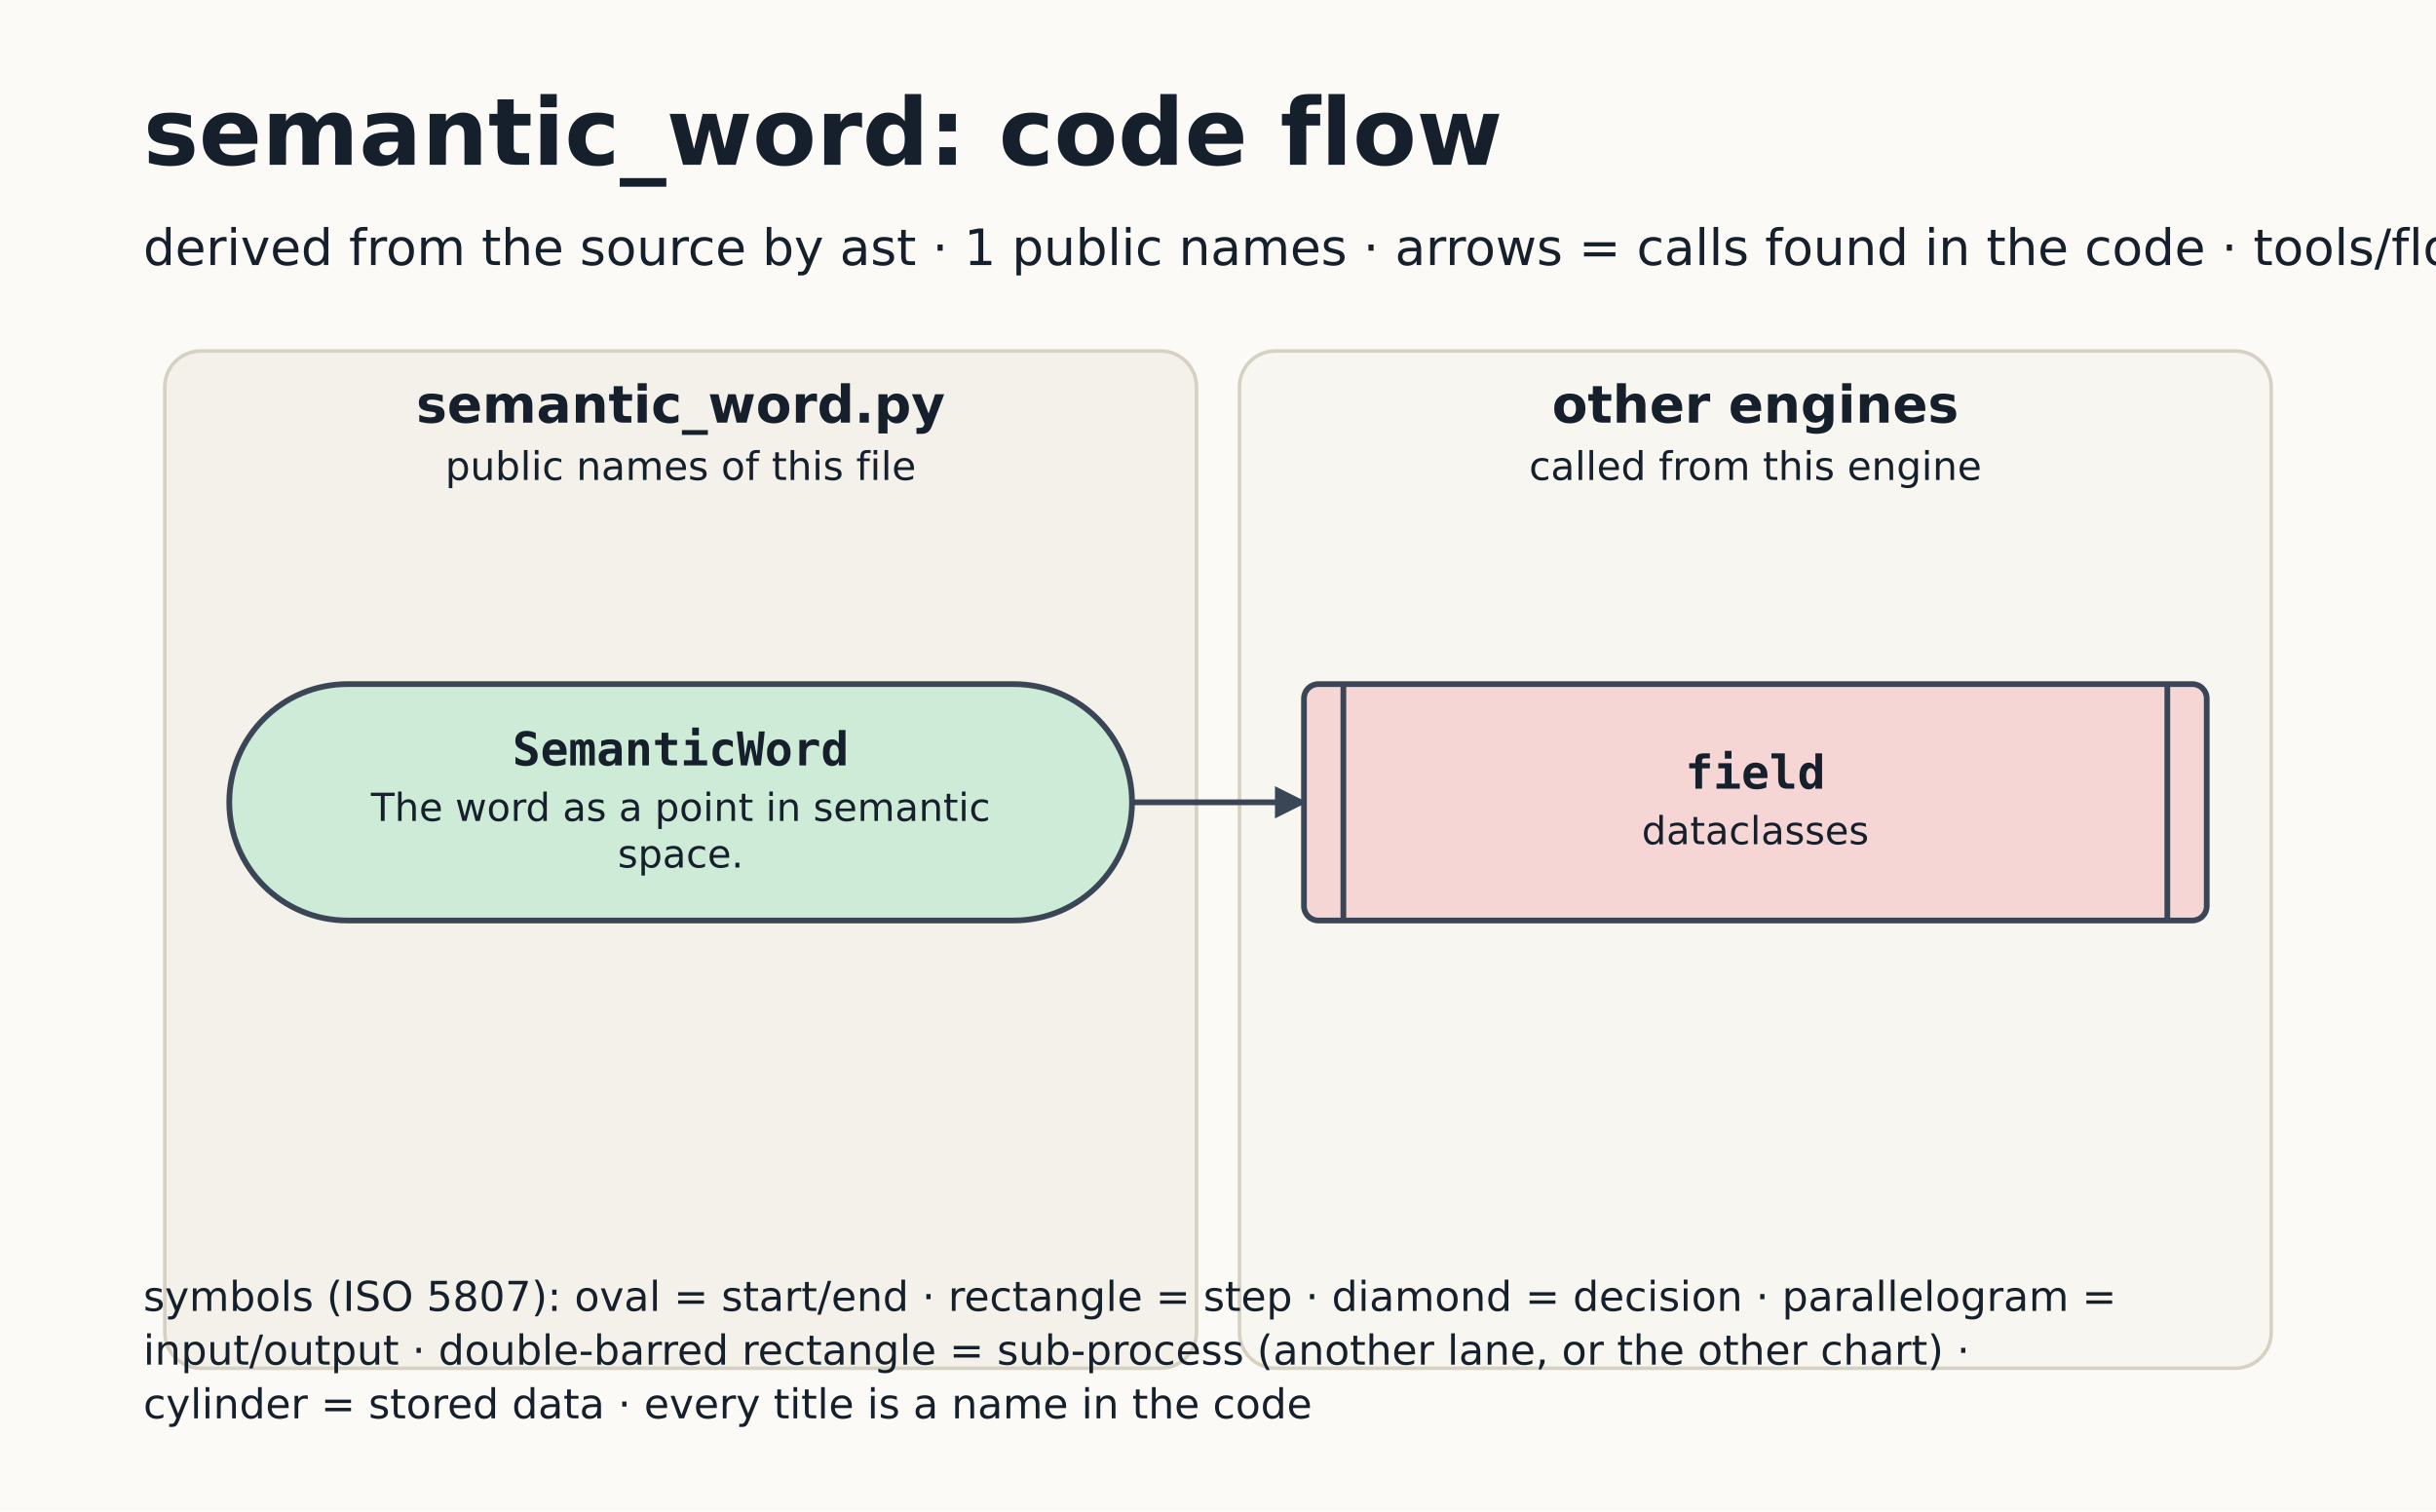
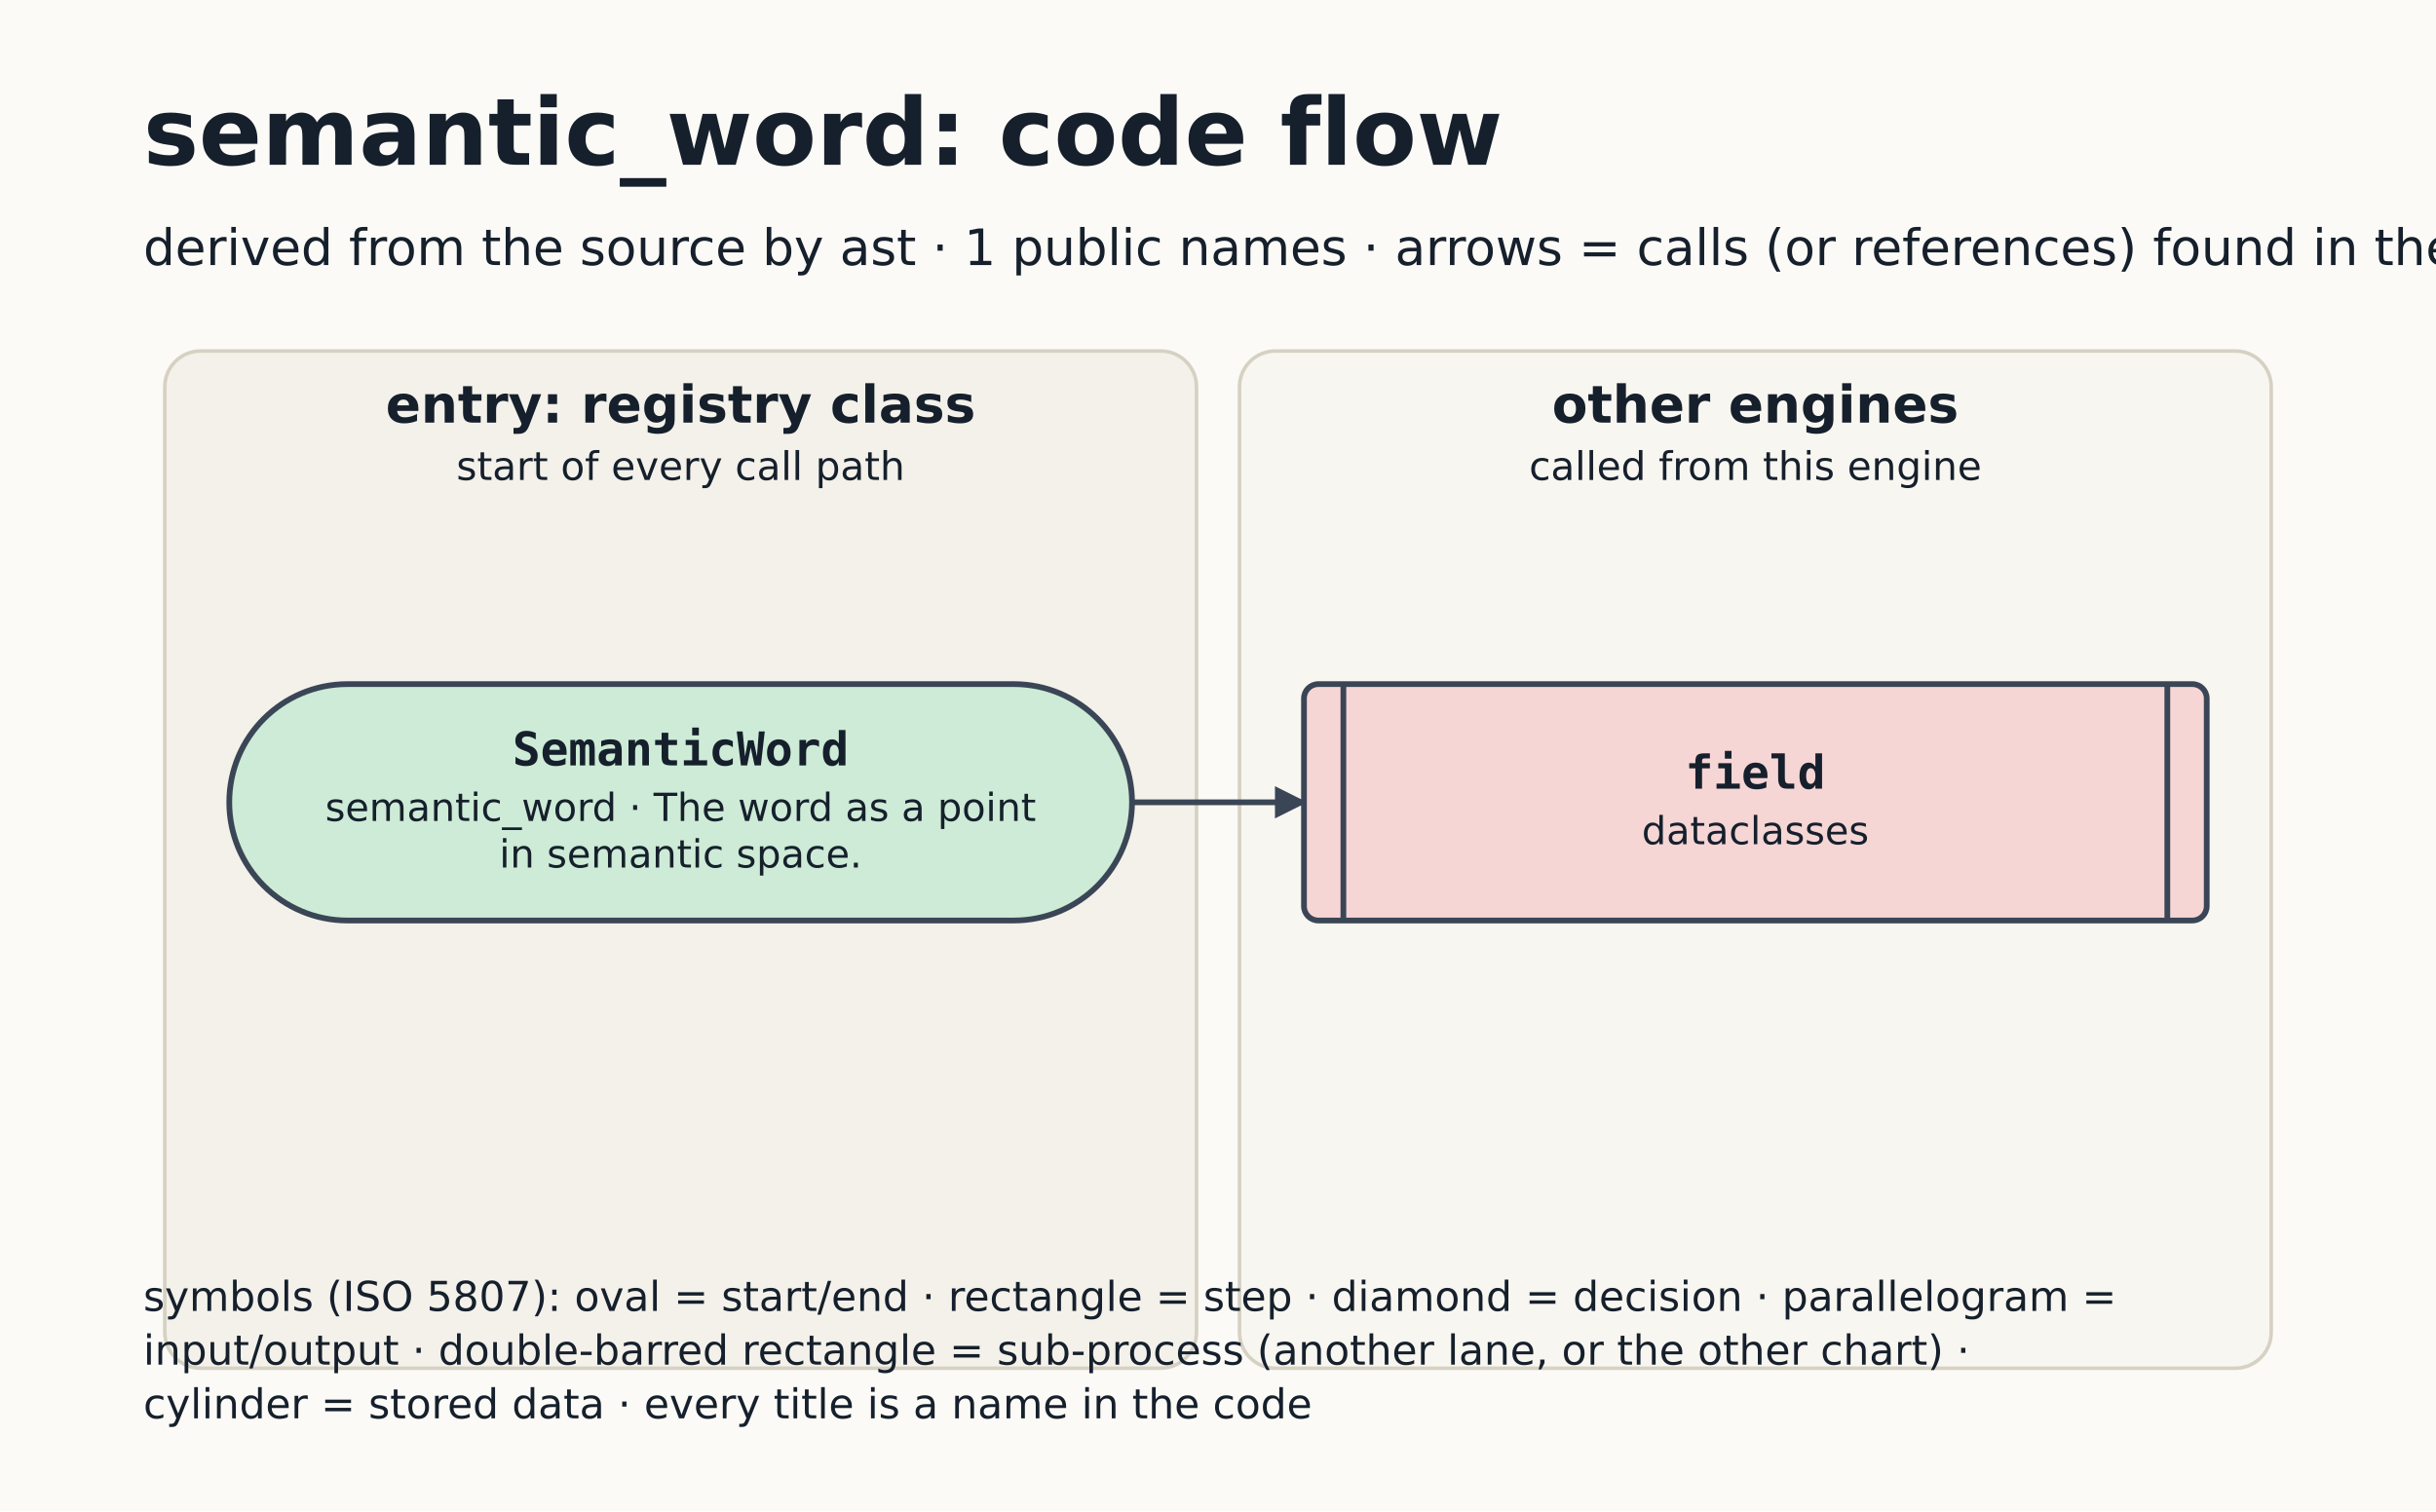
<svg xmlns="http://www.w3.org/2000/svg" width="680" height="422" viewBox="0 0 680 422" font-family="DejaVu Sans, Verdana, sans-serif">
  <defs>
    <marker id="ah" viewBox="0 0 10 10" refX="9" refY="5" markerWidth="9" markerHeight="9" markerUnits="userSpaceOnUse" orient="auto-start-reverse">
      <path d="M0,0 L10,5 L0,10 z" fill="#3a4656" />
    </marker>
  </defs>
  <rect width="680" height="422" fill="#fbfaf6" />
  <text x="40" y="46" font-size="26" font-weight="700" fill="#16202c">semantic_word: code flow</text>
-   <text x="40" y="74" font-size="14" fill="#16202c">derived from the source by ast · 1 public names · arrows = calls found in the code · tools/flowchart.py</text>
+   <text x="40" y="74" font-size="14" fill="#16202c">derived from the source by ast · 1 public names · arrows = calls (or references) found in the code · tools/flowchart.py</text>
  <rect x="46" y="98" width="288" height="284" rx="10" fill="#f3f1ea" stroke="#d6d1c3" />
-   <text x="190.0" y="118" font-size="14.5" font-weight="700" fill="#16202c" text-anchor="middle">semantic_word.py</text>
-   <text x="190.0" y="134" font-size="11" fill="#16202c" text-anchor="middle">public names of this file</text>
+   <text x="190.0" y="118" font-size="14.5" font-weight="700" fill="#16202c" text-anchor="middle">entry: registry class</text>
+   <text x="190.0" y="134" font-size="11" fill="#16202c" text-anchor="middle">start of every call path</text>
  <rect x="346" y="98" width="288" height="284" rx="10" fill="#f8f6f0" stroke="#d6d1c3" />
  <text x="490.0" y="118" font-size="14.5" font-weight="700" fill="#16202c" text-anchor="middle">other engines</text>
  <text x="490.0" y="134" font-size="11" fill="#16202c" text-anchor="middle">called from this engine</text>
-   <path d="M316.0,224.0 L338.0,224.0 L338.0,224.0 L364.0,224.0" fill="none" stroke="#3a4656" stroke-width="1.6" marker-end="url(#ah)" />
+   <path d="M316.0,224.0 L346.0,224.0 L346.0,224.0 L364.0,224.0" fill="none" stroke="#3a4656" stroke-width="1.6" marker-end="url(#ah)" />
  <rect x="64.0" y="191.0" width="252" height="66" rx="33.0" fill="#cdebd6" stroke="#3a4656" stroke-width="1.6" />
  <text x="190.0" y="213.7" font-size="13.0" font-weight="700" fill="#16202c" text-anchor="middle" font-family="DejaVu Sans Mono, monospace">SemanticWord</text>
-   <text x="190.0" y="229.2" font-size="10.8" fill="#16202c" text-anchor="middle">The word as a point in semantic</text>
-   <text x="190.0" y="242.2" font-size="10.8" fill="#16202c" text-anchor="middle">space.</text>
+   <text x="190.0" y="229.2" font-size="10.8" fill="#16202c" text-anchor="middle">semantic_word · The word as a point</text>
+   <text x="190.0" y="242.2" font-size="10.8" fill="#16202c" text-anchor="middle">in semantic space.</text>
  <rect x="364.0" y="191.0" width="252" height="66" rx="4" fill="#f6d5d5" stroke="#3a4656" stroke-width="1.6" />
  <line x1="375.0" y1="191.0" x2="375.0" y2="257.0" stroke="#3a4656" stroke-width="1.6" />
  <line x1="605.0" y1="191.0" x2="605.0" y2="257.0" stroke="#3a4656" stroke-width="1.6" />
  <text x="490.0" y="220.2" font-size="13.0" font-weight="700" fill="#16202c" text-anchor="middle" font-family="DejaVu Sans Mono, monospace">field</text>
  <text x="490.0" y="235.7" font-size="10.8" fill="#16202c" text-anchor="middle">dataclasses</text>
  <text x="40" y="366" font-size="11.5" fill="#16202c">symbols (ISO 5807): oval = start/end · rectangle = step · diamond = decision · parallelogram =</text>
  <text x="40" y="381" font-size="11.5" fill="#16202c">input/output · double-barred rectangle = sub-process (another lane, or the other chart) ·</text>
  <text x="40" y="396" font-size="11.5" fill="#16202c">cylinder = stored data · every title is a name in the code</text>
</svg>
